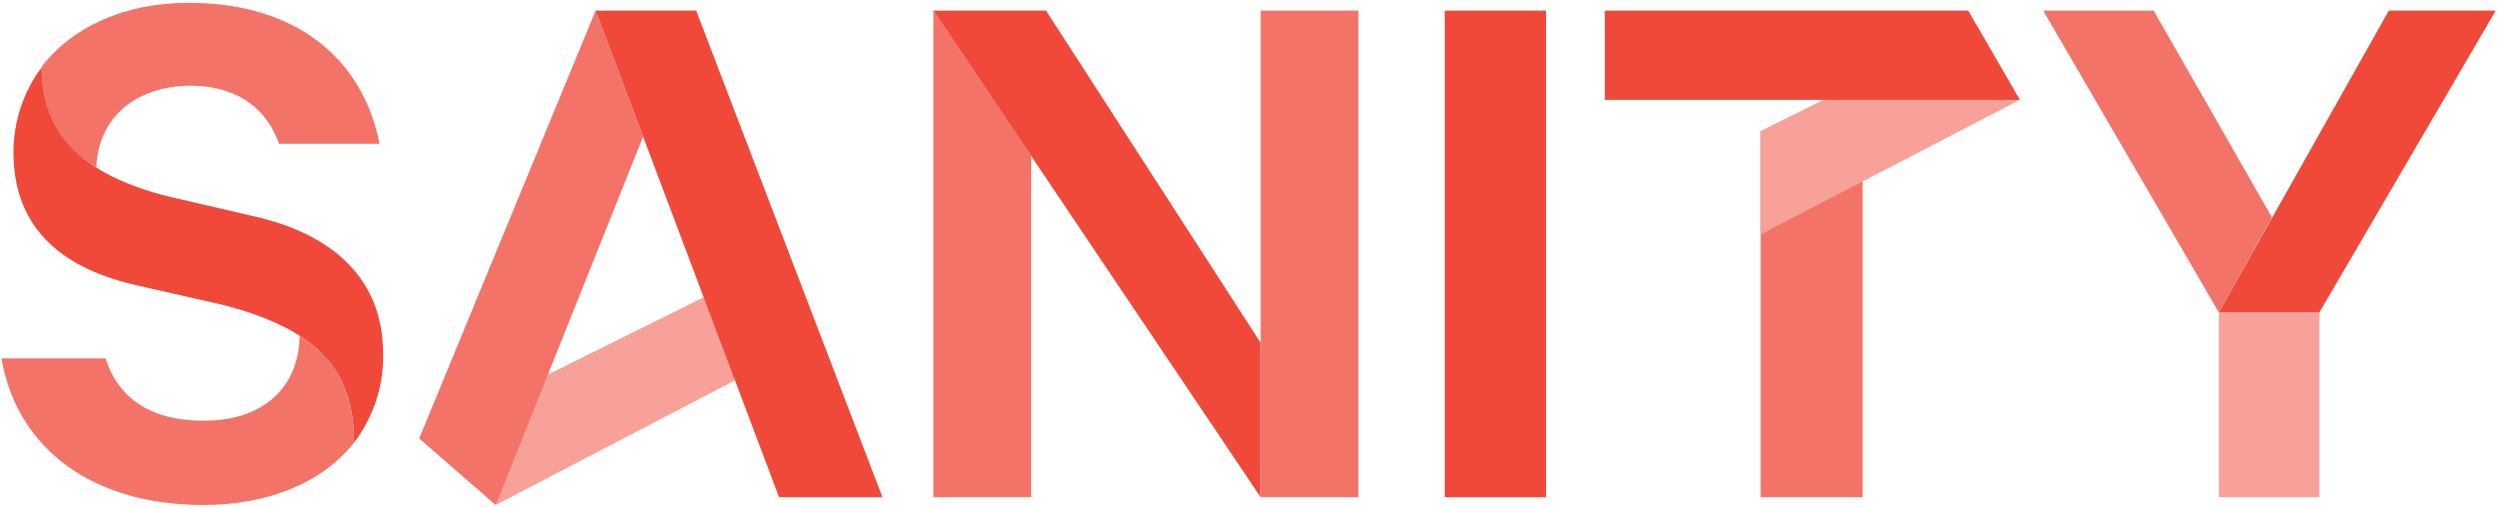
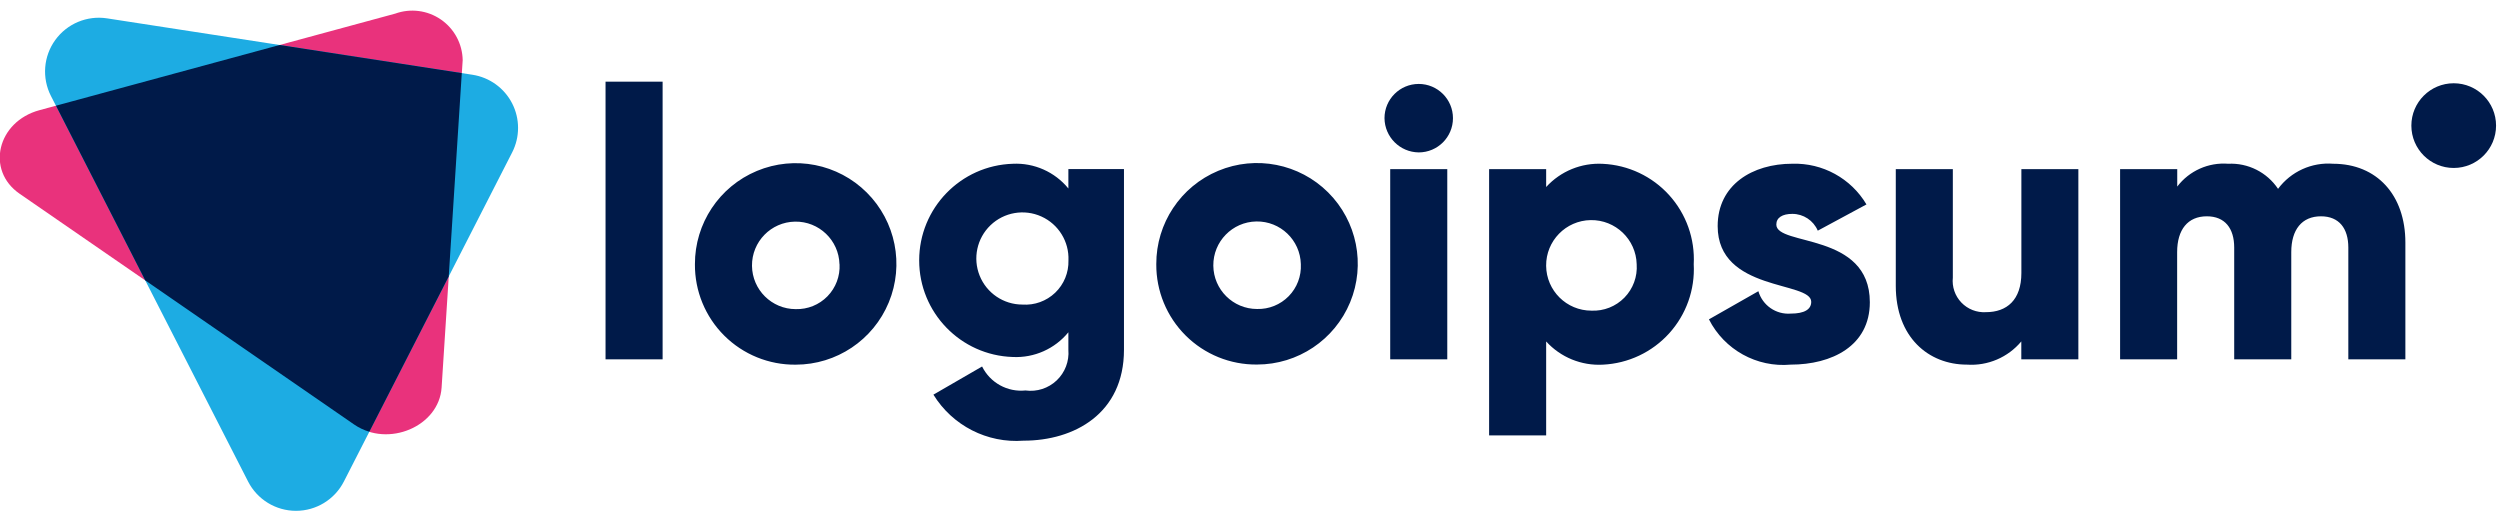
- <svg xmlns="http://www.w3.org/2000/svg" viewBox="0 0 512 104">
-   <g fill-rule="nonzero" id="Page-1" stroke="none" stroke-width="1" fill="none">
-     <path id="Shape" fill="#F37368" d="M381.462 36.986v64.834h-20.886V26.833z" />
-     <path d="M85.865 89.781l15.665 13.634 65.994-34.375-6.817-16.39-74.842 37.131zm274.71-41.772l53.086-27.558-8.992-15.52-44.093 21.902v21.176z" id="Shape" fill="#F7A199" />
-     <path d="M211.182 31.91v69.91h-20.016V2.176l20.016 29.733zM85.865 89.78l15.665 13.634 30.169-75.422-9.718-25.817L85.865 89.78z" id="Shape" fill="#F37368" />
-     <path d="M121.98 2.176h20.597l38.146 99.644h-21.176L121.98 2.176zm92.248 0L258.176 70.2v31.619l-67.01-99.644h23.062zm81.659 0h20.74v99.644h-20.74V2.176zm64.689 18.275h-31.91V2.176h74.407l10.588 18.275h-53.085z" id="Shape" fill="#F04939" />
-     <path id="Shape" fill="#F7A199" d="M475.014 63.964v37.856h-20.596V63.964" />
-     <path id="Shape" fill="#F04939" d="M489.228 2.176l-34.81 61.788h20.596L511.13 2.176z" />
-     <path id="Shape" fill="#F37368" d="M454.418 63.964l-35.97-61.788h22.626l24.222 42.352z" />
-     <path d="M8.558 13.779c0 13.78 8.557 22.046 25.672 26.398l18.13 4.206c16.245 3.771 26.108 13.054 26.108 28.138.145 6.527-2.03 12.909-5.947 18.13 0-15.084-7.832-23.206-26.543-28.138l-17.84-4.06C13.78 55.26 2.756 47.572 2.756 31.183c0-6.237 2.03-12.474 5.802-17.405" id="Shape" fill="#F04939" />
-     <path id="Shape" fill="#F37368" d="M258.176 65.124V2.176h20.016v99.644h-20.016zM61.353 68.75c7.687 4.932 11.168 11.894 11.168 21.902-6.527 8.267-17.695 12.763-30.894 12.763-22.191 0-38-11.023-41.337-30.023h21.321c2.756 8.702 10.008 12.763 19.871 12.763 11.749.145 19.726-6.237 19.871-17.405zM8.558 13.634C14.794 5.512 25.528.58 38.58.58c22.772 0 35.826 12.039 39.162 28.864H57.147c-2.32-6.672-7.978-11.894-18.276-11.894-11.168.145-18.71 6.527-19.145 16.68-7.474-4.122-11.459-12.184-11.168-20.596z" />
+ <svg xmlns="http://www.w3.org/2000/svg" width="134" height="28" viewBox="0 0 134 28">
+   <g transform="translate(-1)" fill-rule="nonzero" fill="none">
+     <path d="M19.99 22.759L2.05 10.384C.232 9.13.85 6.519 3.117 5.905L22.184.73A2.7 2.7 0 0125.8 3.222l-1.13 17.549c-.134 2.083-2.862 3.242-4.68 1.988z" fill="#E9327C" />
+     <path d="M14.3 25.814L3.731 5.145A2.883 2.883 0 016.738.984l19.587 3.023a2.883 2.883 0 012.127 4.162l-9.023 17.646a2.883 2.883 0 01-5.129-.001z" fill="#1DACE3" />
+     <path d="M25.752 3.918l-9.764-1.507L4 5.666l4.785 9.361 11.205 7.732c.247.169.52.298.806.383l4.256-8.323.7-10.901zM75.209 6.334a1.835 1.835 0 111.835 1.835 1.854 1.854 0 01-1.835-1.835zm.306 2.732h3.059V19.26h-3.059V9.066zM91.784 14.163a5.119 5.119 0 01-4.872 5.383 3.829 3.829 0 01-3.038-1.244v5.036h-3.058V9.066h3.058v.958a3.829 3.829 0 013.038-1.243 5.118 5.118 0 014.872 5.382zm-3.058 0a2.427 2.427 0 10-2.426 2.488 2.327 2.327 0 002.426-2.488zM101.223 16.2c0 2.345-2.039 3.344-4.241 3.344a4.463 4.463 0 01-4.383-2.427l2.65-1.508c.222.759.945 1.26 1.733 1.2.734 0 1.1-.225 1.1-.632 0-1.122-5.015-.53-5.015-4.058 0-2.222 1.875-3.343 4-3.343a4.46 4.46 0 013.975 2.181l-2.609 1.407a1.481 1.481 0 00-1.366-.9c-.53 0-.856.2-.856.571-.003 1.17 5.012.395 5.012 4.165zM112.4 9.066V19.26h-3.058v-.96a3.489 3.489 0 01-2.916 1.244c-2.059 0-3.812-1.468-3.812-4.221V9.066h3.058v5.811a1.681 1.681 0 001.774 1.855c1.121 0 1.9-.652 1.9-2.1V9.066h3.054zM129.928 13v6.26h-3.058v-5.994c0-1.019-.49-1.672-1.468-1.672-1.02 0-1.59.714-1.59 1.917v5.749h-3.059v-5.994c0-1.019-.489-1.672-1.468-1.672-1.019 0-1.59.714-1.59 1.917v5.749h-3.058V9.066h3.063V10a3.129 3.129 0 012.732-1.223 3.034 3.034 0 012.671 1.345 3.359 3.359 0 012.957-1.345c2.34.004 3.868 1.675 3.868 4.223z" fill="#001A49" />
+     <circle fill="#001A49" cx="132.519" cy="6.733" r="2.27" />
+     <path d="M33.457 4.377h3.059V19.26h-3.059V4.377zm4.791 9.786a5.4 5.4 0 115.4 5.383 5.343 5.343 0 01-5.4-5.383zm7.748 0a2.345 2.345 0 10-2.345 2.406A2.287 2.287 0 0046 14.163h-.004zm15.249-5.1v9.685c0 3.425-2.671 4.872-5.382 4.872a5.212 5.212 0 01-4.832-2.467l2.609-1.509a2.331 2.331 0 002.325 1.285 2.032 2.032 0 002.3-2.181v-.938a3.622 3.622 0 01-2.977 1.325 5.181 5.181 0 010-10.357 3.622 3.622 0 012.977 1.325v-1.04h2.98zm-2.976 4.893a2.47 2.47 0 10-2.469 2.369 2.308 2.308 0 002.469-2.366v-.003zm4.708.2a5.4 5.4 0 115.4 5.383 5.343 5.343 0 01-5.4-5.376v-.007zm7.748 0a2.346 2.346 0 10-2.345 2.406 2.287 2.287 0 002.345-2.399v-.007z" fill="#001A49" />
  </g>
</svg>
